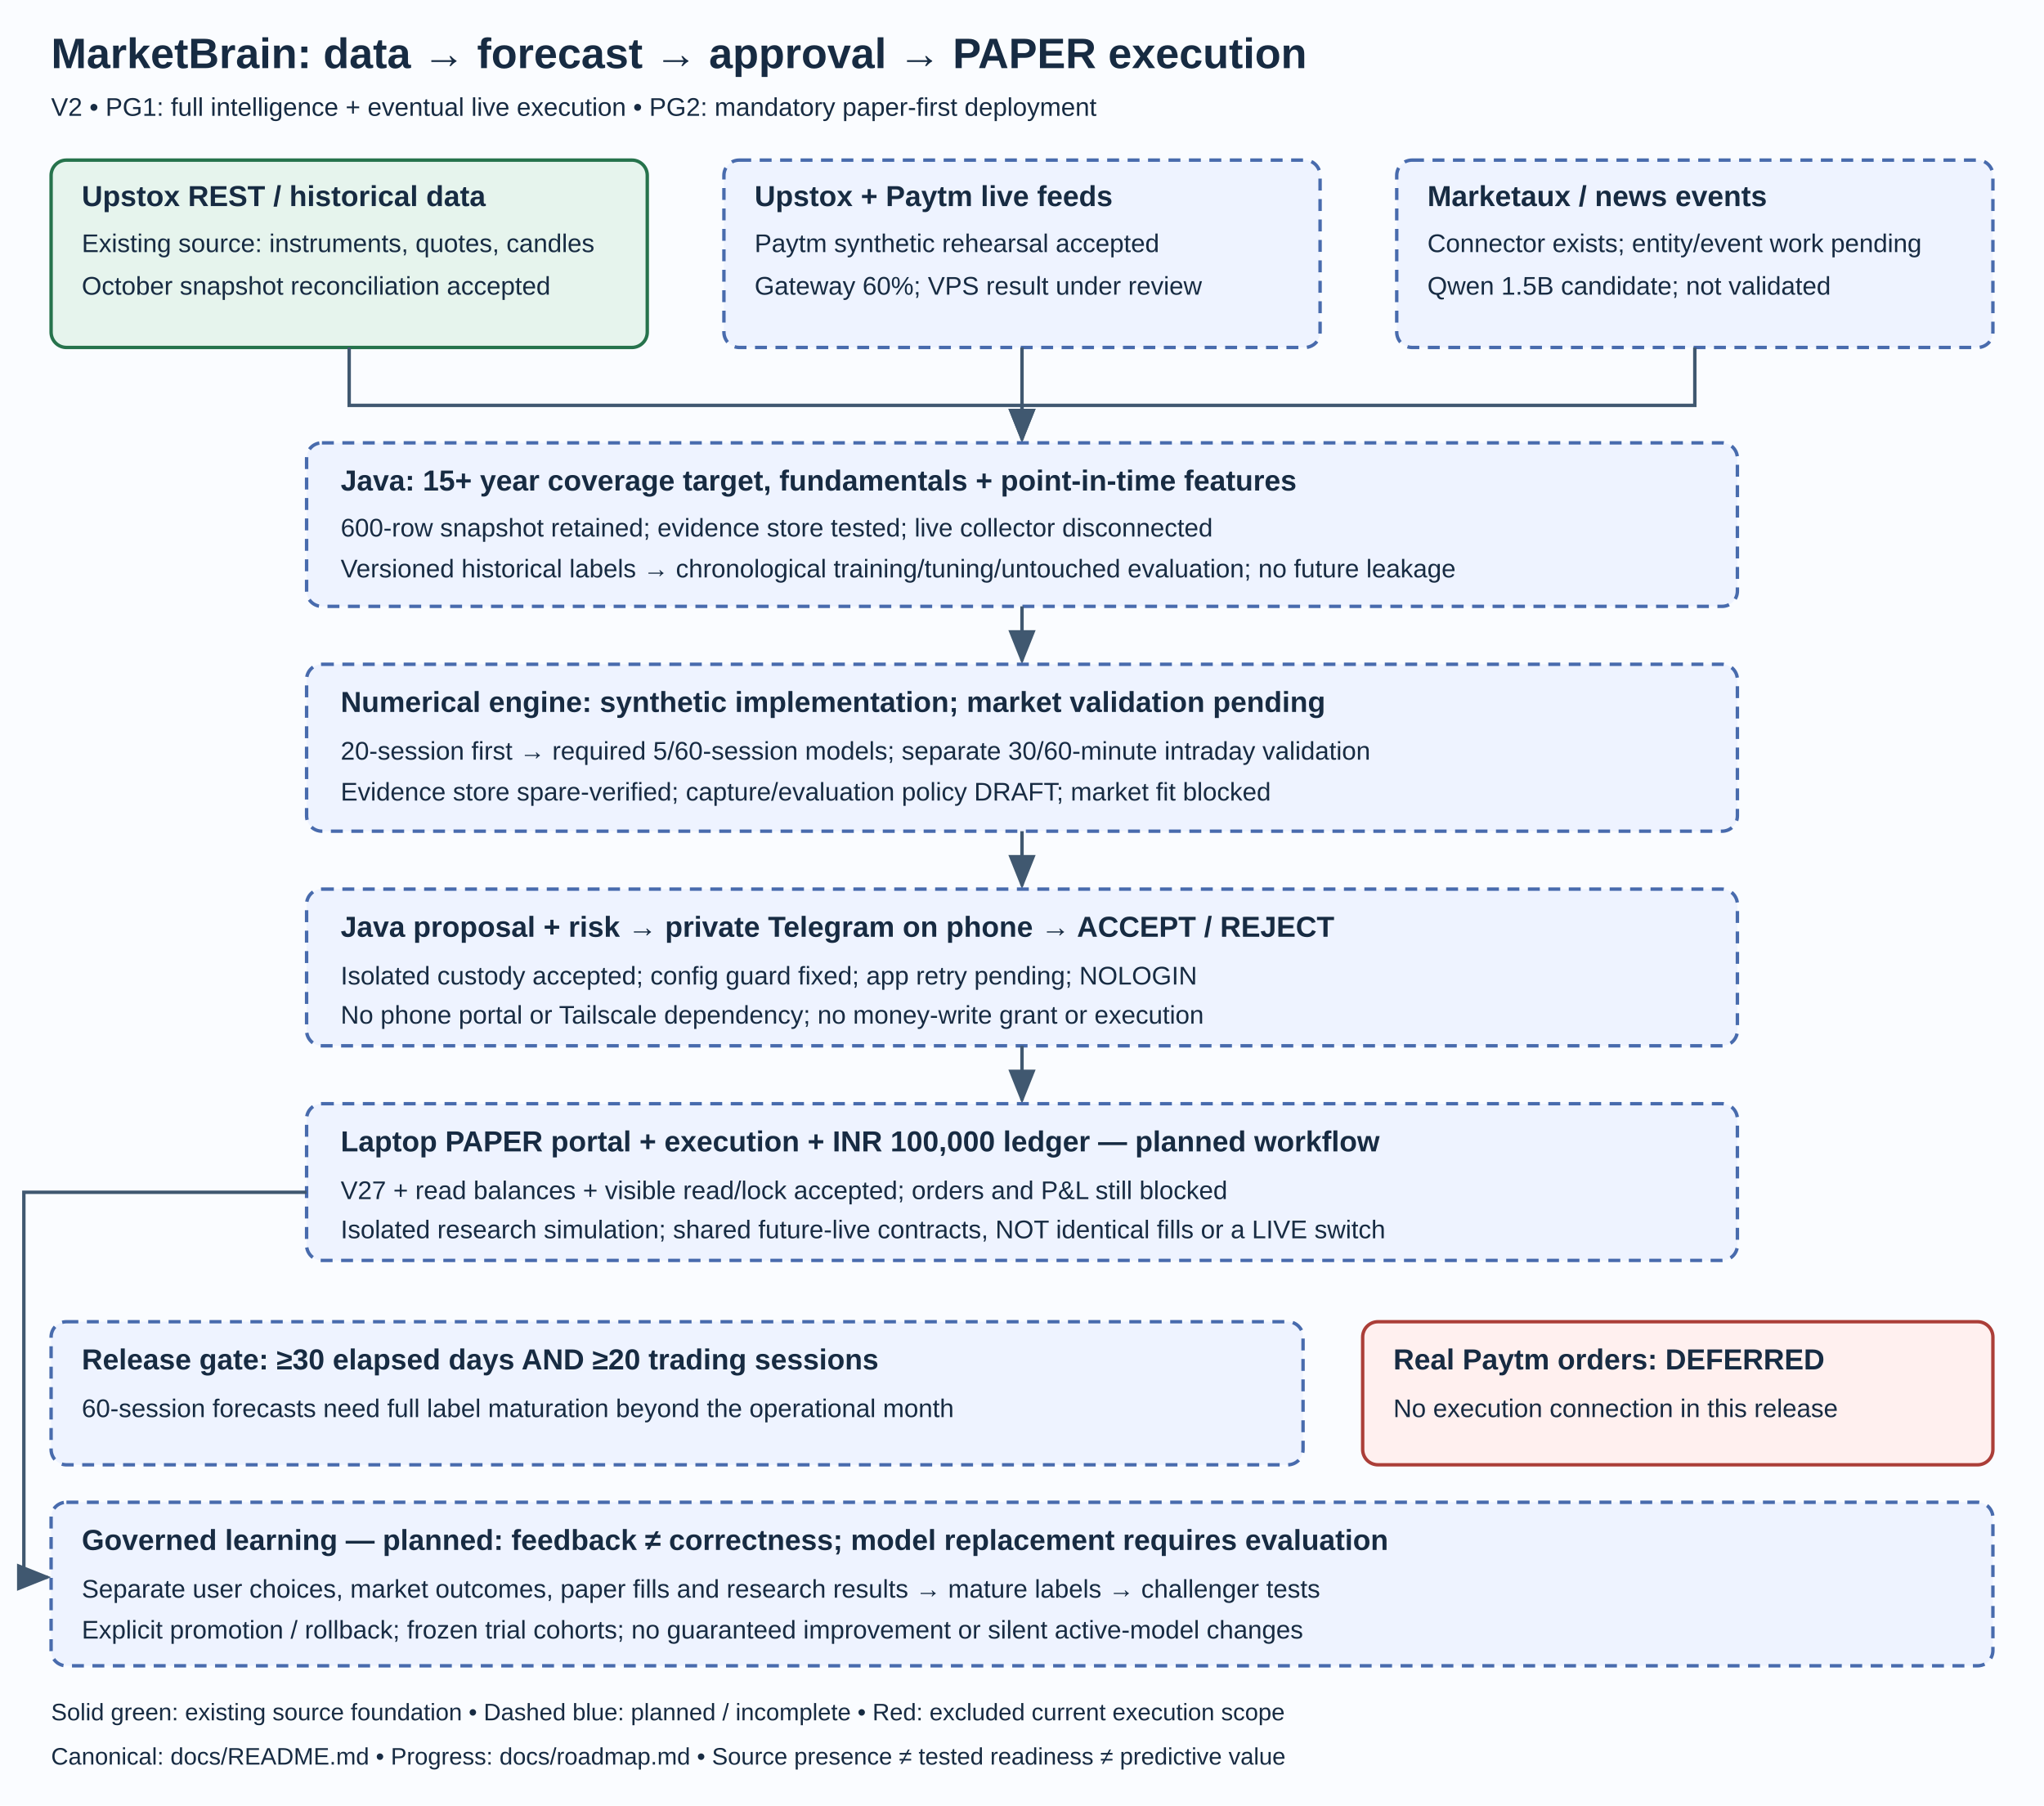
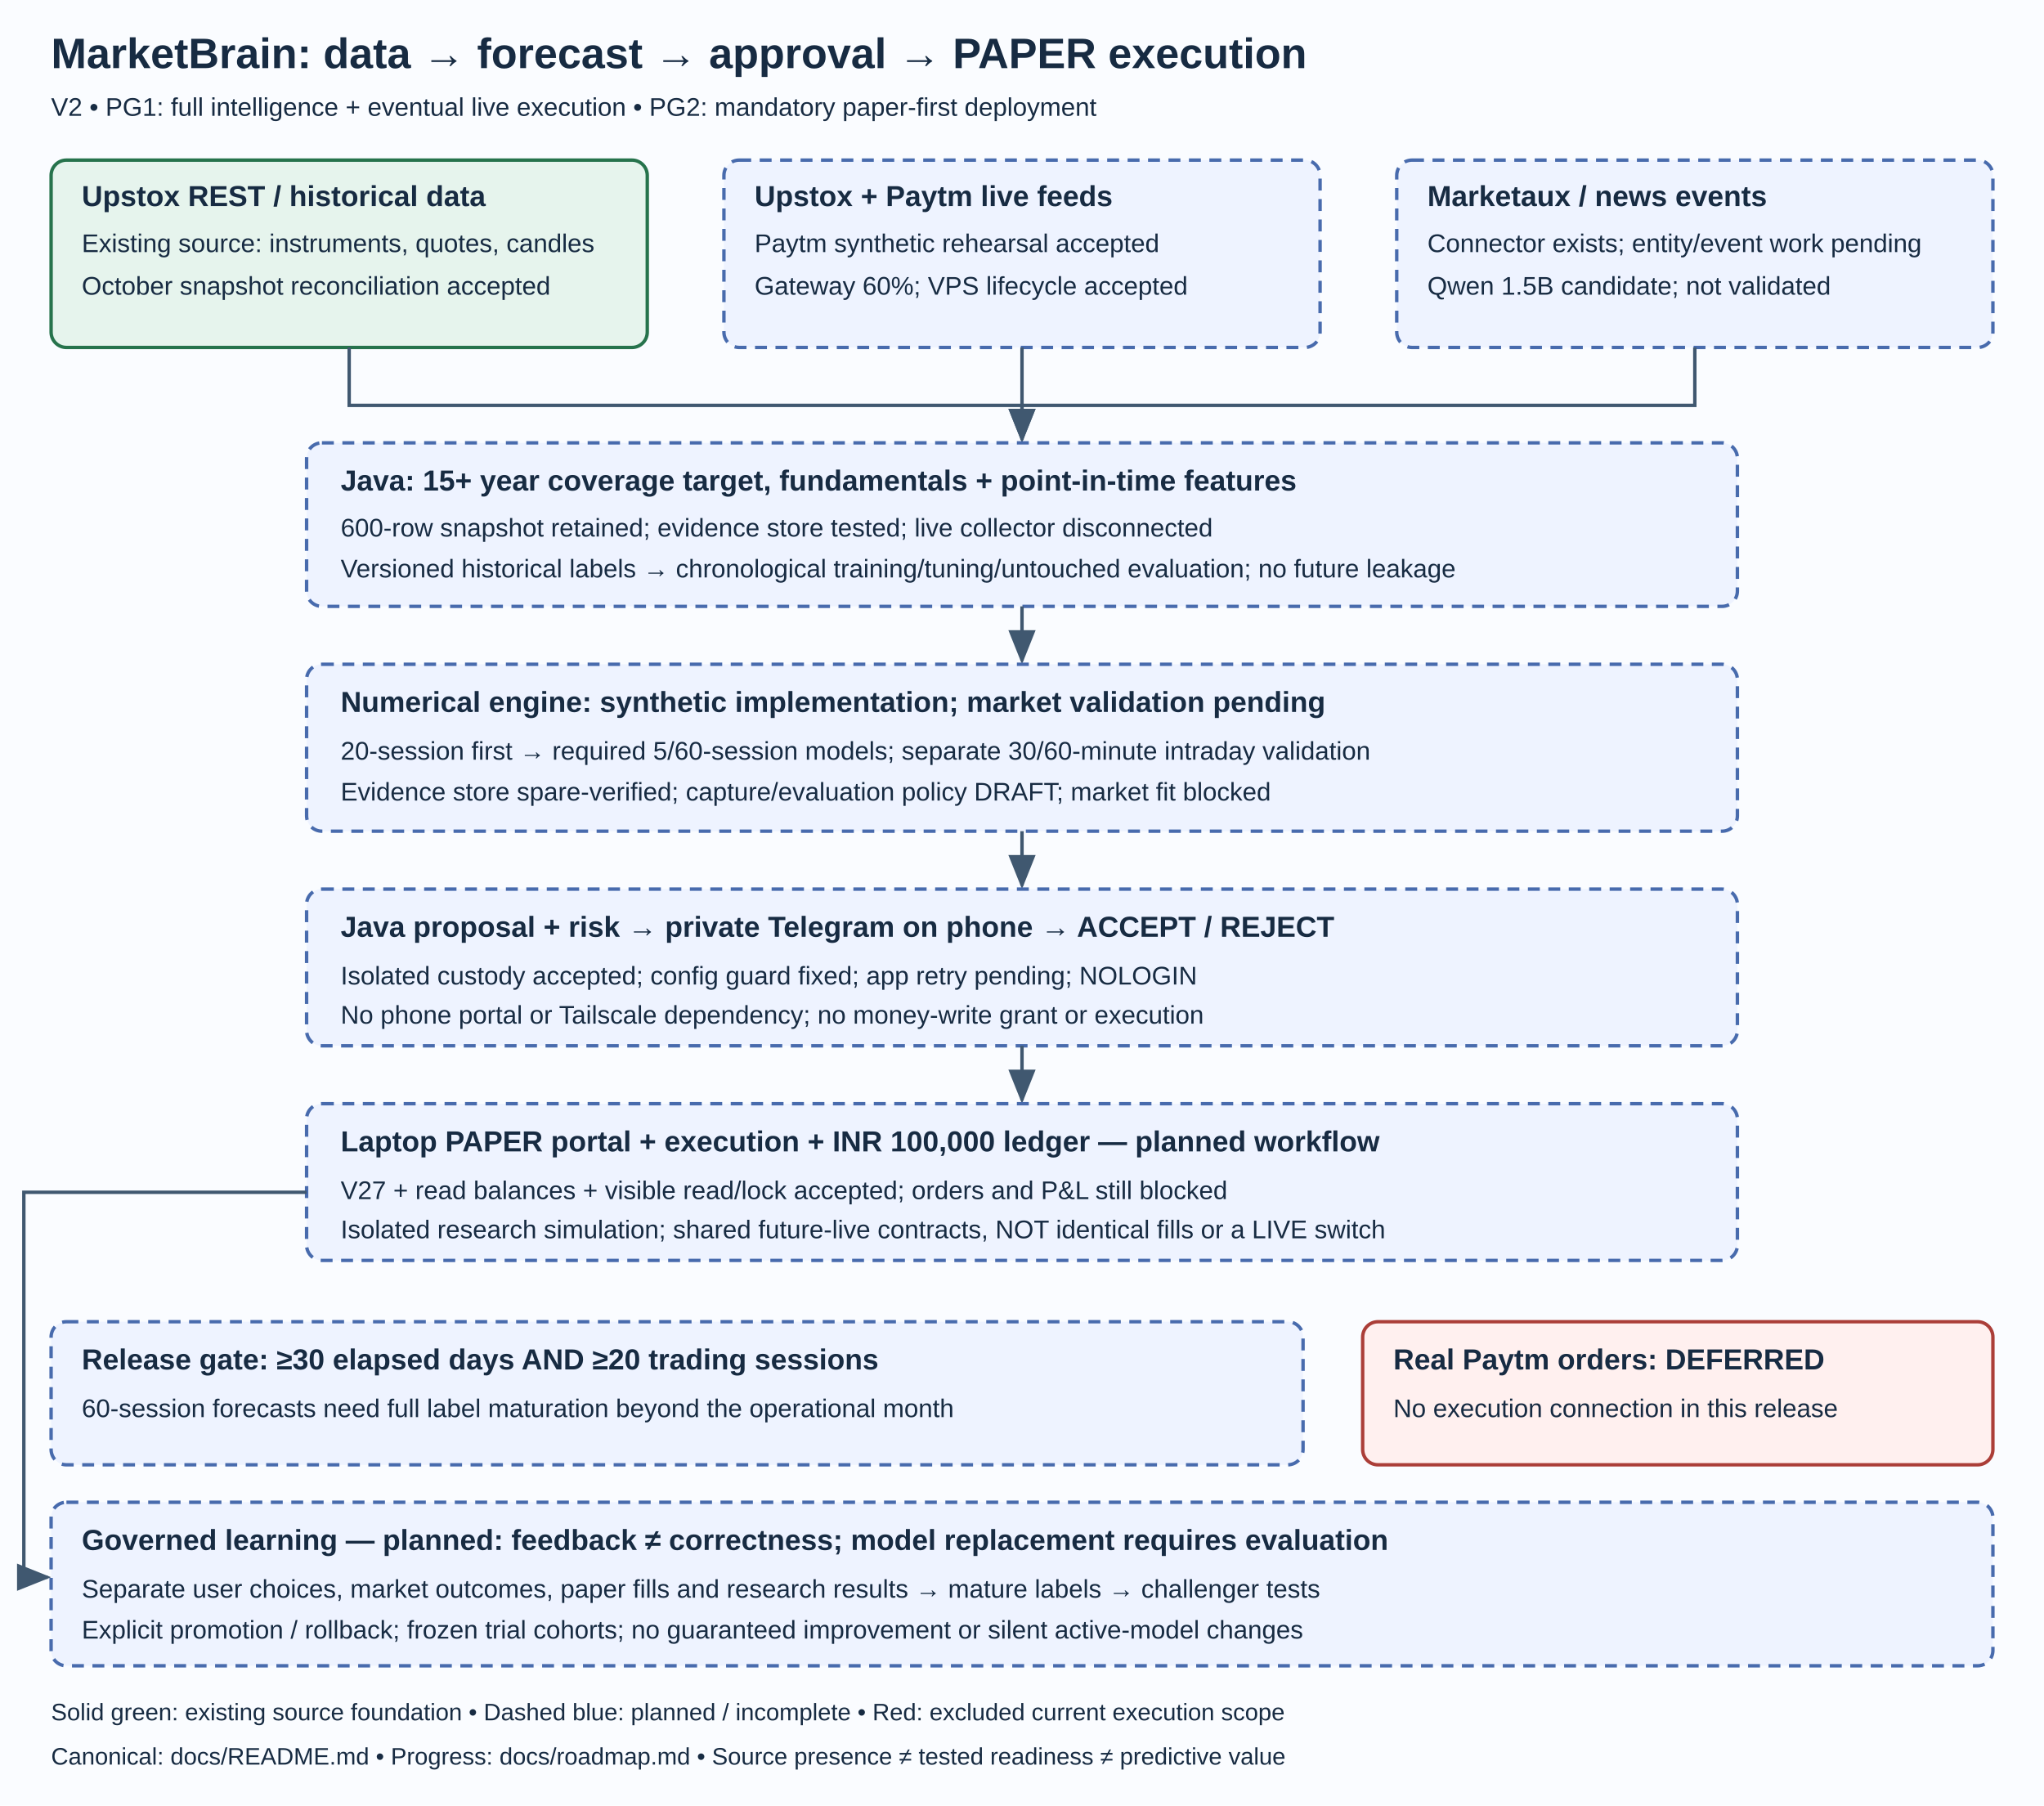
<svg xmlns="http://www.w3.org/2000/svg" width="1200" height="1060" viewBox="0 0 1200 1060" role="img" aria-labelledby="title desc">
  <defs>
    <marker id="arrow" markerWidth="10" markerHeight="8" refX="9" refY="4" orient="auto">
      <path d="M0,0 L10,4 L0,8 Z" fill="#405870" />
    </marker>
    <style>
      text { font-family: Arial, sans-serif; fill: #172b42; }
      .heading { font-size: 25px; font-weight: bold; }
      .label { font-size: 17px; font-weight: bold; }
      .body { font-size: 15px; }
      .small { font-size: 14px; }
      .existing { fill: #e6f4ed; stroke: #26734c; stroke-width: 2; }
      .planned { fill: #eef3ff; stroke: #486bad; stroke-width: 2; stroke-dasharray: 7 5; }
      .blocked { fill: #fff0ef; stroke: #ab3e38; stroke-width: 2; }
      .line { fill: none; stroke: #405870; stroke-width: 2; marker-end: url(#arrow); }
    </style>
  </defs>
  <rect width="1200" height="1060" fill="#fafcff" />
  <text x="30" y="40" class="heading">MarketBrain: data → forecast → approval → PAPER execution</text>
  <text x="30" y="68" class="body">V2 • PG1: full intelligence + eventual live execution • PG2: mandatory paper-first deployment</text>
  <rect x="30" y="94" width="350" height="110" rx="9" class="existing" />
  <text x="48" y="121" class="label">Upstox REST / historical data</text>
  <text x="48" y="148" class="body">Existing source: instruments, quotes, candles</text>
  <text x="48" y="173" class="body">October snapshot reconciliation accepted</text>
  <rect x="425" y="94" width="350" height="110" rx="9" class="planned" />
  <text x="443" y="121" class="label">Upstox + Paytm live feeds</text>
  <text x="443" y="148" class="body">Paytm synthetic rehearsal accepted</text>
-   <text x="443" y="173" class="body">Gateway 60%; VPS result under review</text>
+   <text x="443" y="173" class="body">Gateway 60%; VPS lifecycle accepted</text>
  <rect x="820" y="94" width="350" height="110" rx="9" class="planned" />
  <text x="838" y="121" class="label">Marketaux / news events</text>
  <text x="838" y="148" class="body">Connector exists; entity/event work pending</text>
  <text x="838" y="173" class="body">Qwen 1.5B candidate; not validated</text>
  <path d="M205 204 V238 H600 V258" class="line" />
  <path d="M600 204 V258" class="line" />
  <path d="M995 204 V238 H600" fill="none" stroke="#405870" stroke-width="2" />
  <rect x="180" y="260" width="840" height="96" rx="9" class="planned" />
  <text x="200" y="288" class="label">Java: 15+ year coverage target, fundamentals + point-in-time features</text>
  <text x="200" y="315" class="body">600-row snapshot retained; evidence store tested; live collector disconnected</text>
  <text x="200" y="339" class="body">Versioned historical labels → chronological training/tuning/untouched evaluation; no future leakage</text>
  <path d="M600 356 V388" class="line" />
  <rect x="180" y="390" width="840" height="98" rx="9" class="planned" />
  <text x="200" y="418" class="label">Numerical engine: synthetic implementation; market validation pending</text>
  <text x="200" y="446" class="body">20-session first → required 5/60-session models; separate 30/60-minute intraday validation</text>
  <text x="200" y="470" class="body">Evidence store spare-verified; capture/evaluation policy DRAFT; market fit blocked</text>
  <path d="M600 488 V520" class="line" />
  <rect x="180" y="522" width="840" height="92" rx="9" class="planned" />
  <text x="200" y="550" class="label">Java proposal + risk → private Telegram on phone → ACCEPT / REJECT</text>
  <text x="200" y="578" class="body">Isolated custody accepted; config guard fixed; app retry pending; NOLOGIN</text>
  <text x="200" y="601" class="body">No phone portal or Tailscale dependency; no money-write grant or execution</text>
  <path d="M600 614 V646" class="line" />
  <rect x="180" y="648" width="840" height="92" rx="9" class="planned" />
  <text x="200" y="676" class="label">Laptop PAPER portal + execution + INR 100,000 ledger — planned workflow</text>
  <text x="200" y="704" class="body">V27 + read balances + visible read/lock accepted; orders and P&amp;L still blocked</text>
  <text x="200" y="727" class="body">Isolated research simulation; shared future-live contracts, NOT identical fills or a LIVE switch</text>
  <rect x="30" y="776" width="735" height="84" rx="9" class="planned" />
  <text x="48" y="804" class="label">Release gate: ≥30 elapsed days AND ≥20 trading sessions</text>
  <text x="48" y="832" class="body">60-session forecasts need full label maturation beyond the operational month</text>
  <rect x="800" y="776" width="370" height="84" rx="9" class="blocked" />
  <text x="818" y="804" class="label">Real Paytm orders: DEFERRED</text>
  <text x="818" y="832" class="body">No execution connection in this release</text>
  <path d="M180 700 H14 V926 H28" class="line" />
  <rect x="30" y="882" width="1140" height="96" rx="9" class="planned" />
  <text x="48" y="910" class="label">Governed learning — planned: feedback ≠ correctness; model replacement requires evaluation</text>
  <text x="48" y="938" class="body">Separate user choices, market outcomes, paper fills and research results → mature labels → challenger tests</text>
  <text x="48" y="962" class="body">Explicit promotion / rollback; frozen trial cohorts; no guaranteed improvement or silent active-model changes</text>
  <text x="30" y="1010" class="small">Solid green: existing source foundation • Dashed blue: planned / incomplete • Red: excluded current execution scope</text>
  <text x="30" y="1036" class="small">Canonical: docs/README.md • Progress: docs/roadmap.md • Source presence ≠ tested readiness ≠ predictive value</text>
</svg>
